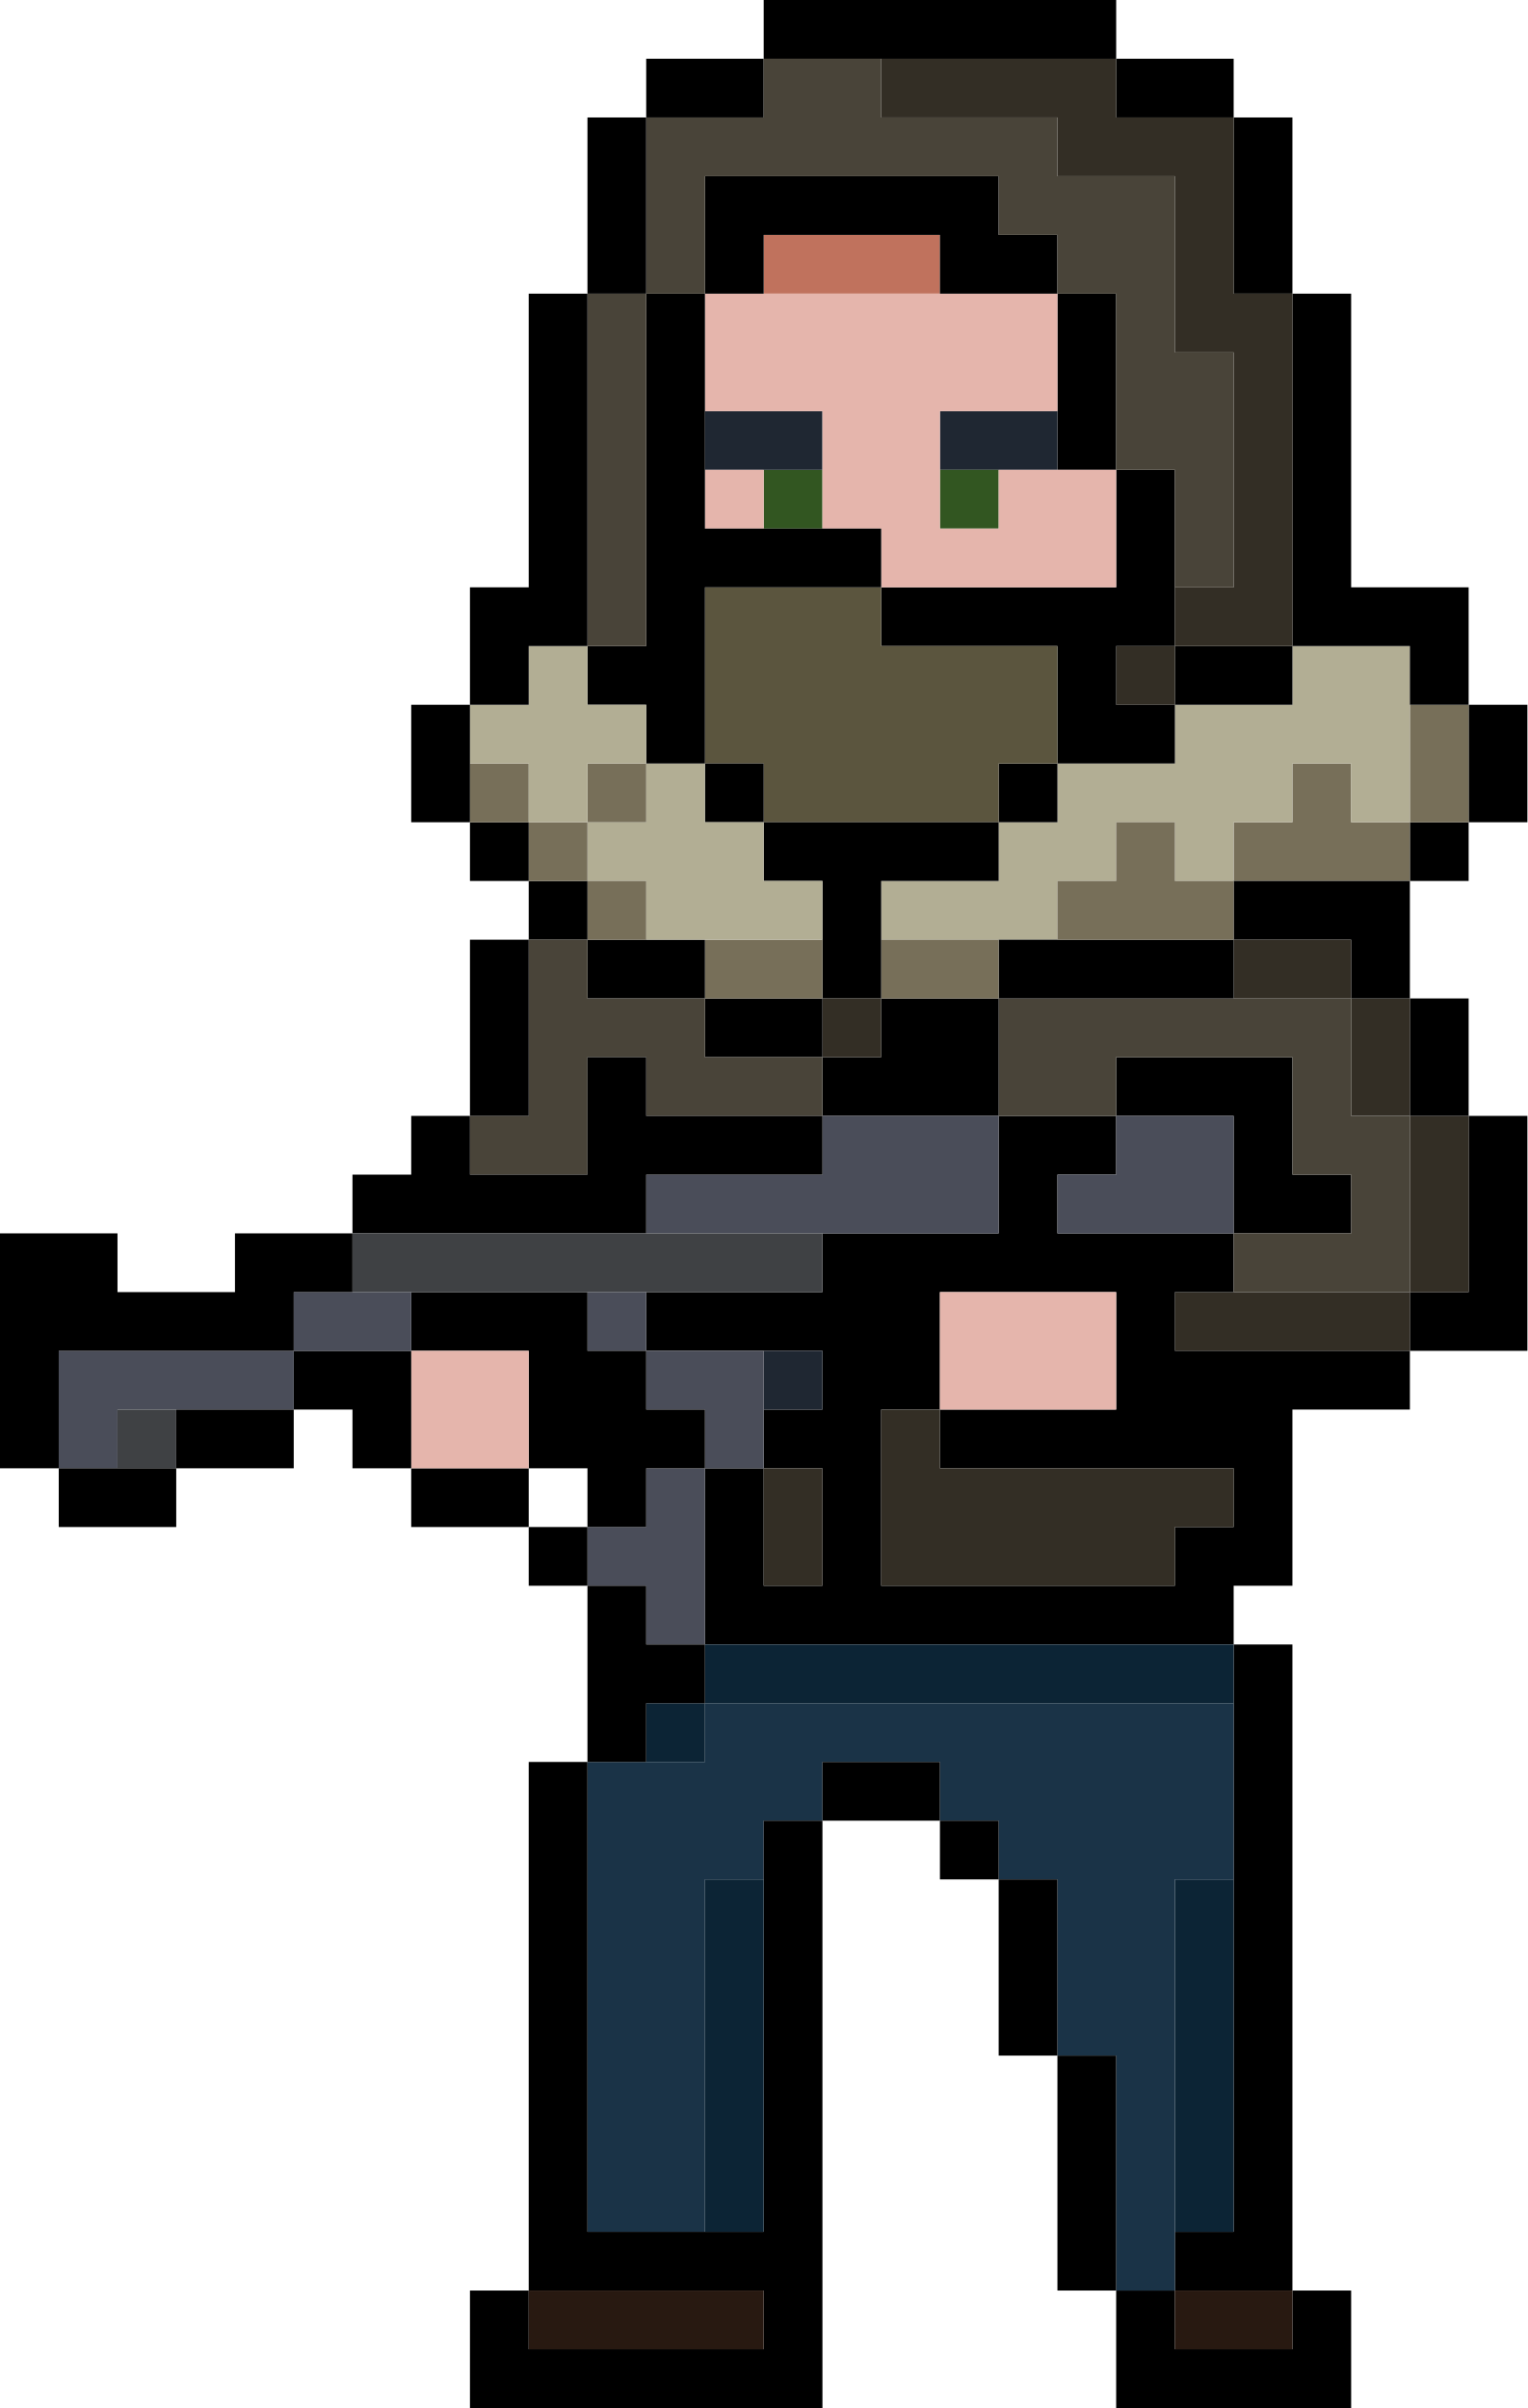
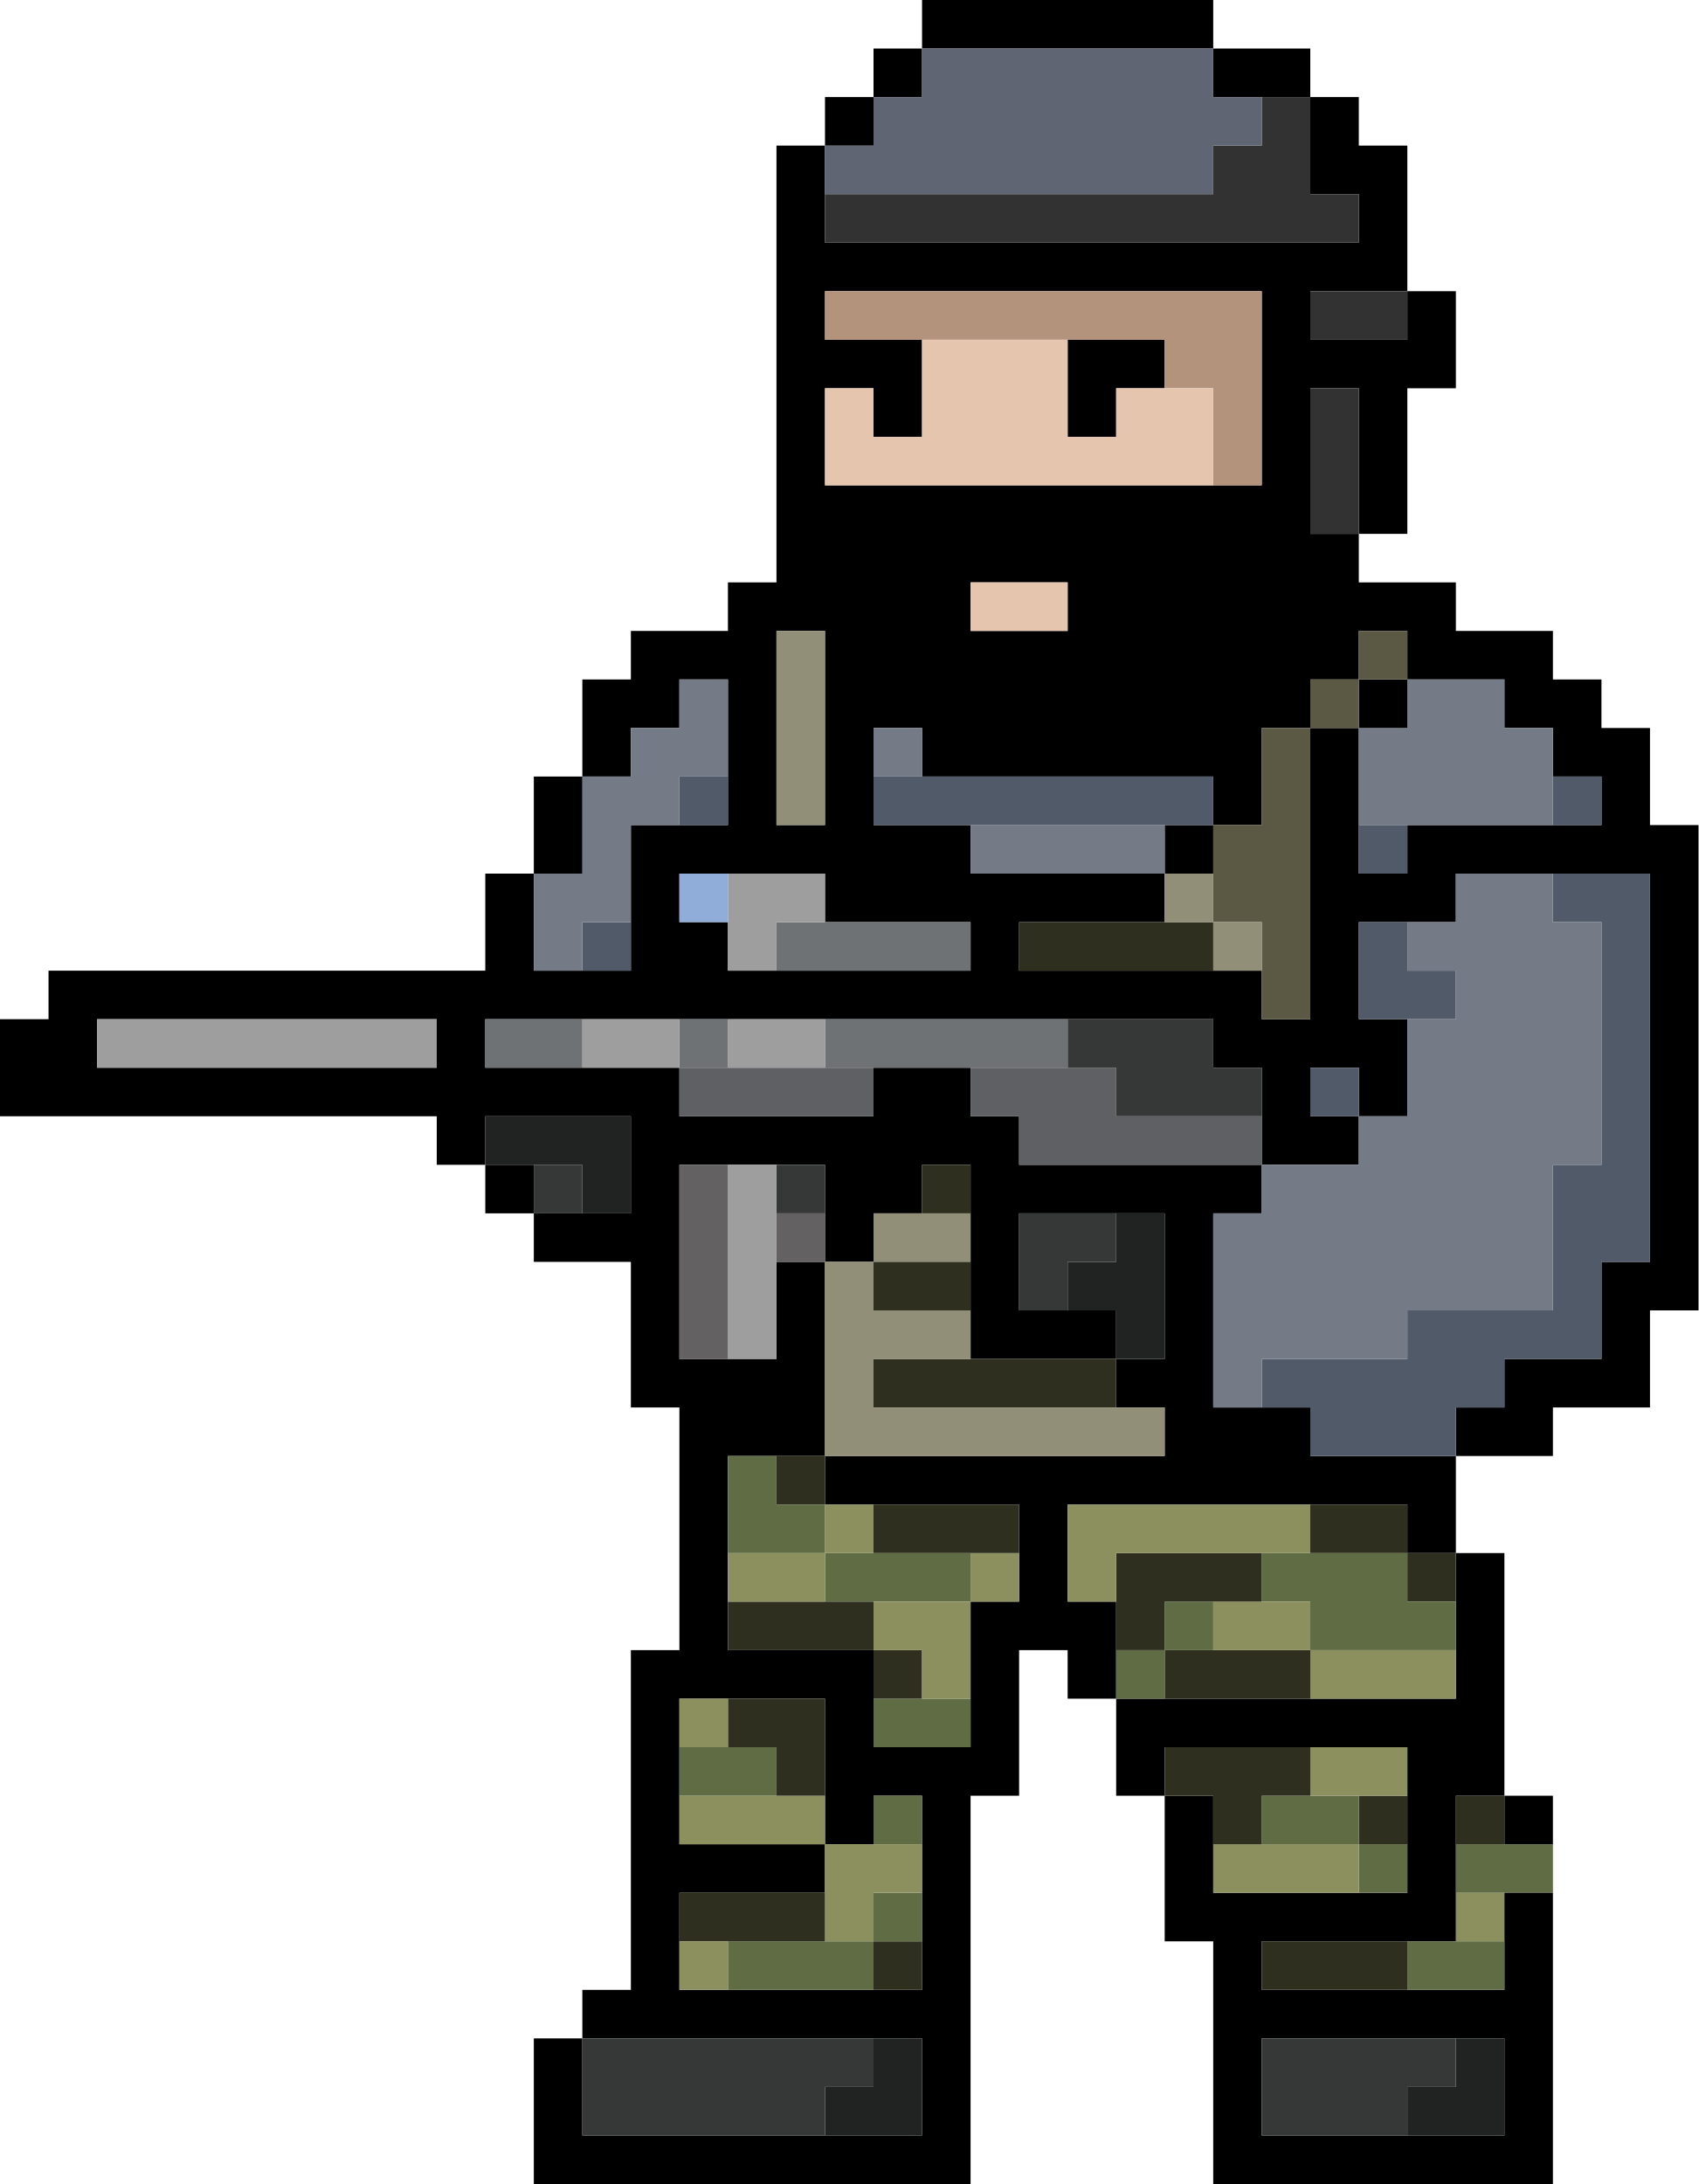
- <svg xmlns="http://www.w3.org/2000/svg" id="Layer_1" version="1.1" viewBox="0 0 52 82">
+ <svg xmlns="http://www.w3.org/2000/svg" id="Layer_1" data-name="Layer 1" viewBox="0 0 70 90">
  <defs>
    <style>
-       .st0 {
-         fill: none;
+       .cls-1 {
+         fill: #6e7275;
      }

-       .st1 {
-         fill: #325621;
+       .cls-2 {
+         fill: #363837;
      }

-       .st2 {
-         fill: #3f4144;
+       .cls-3 {
+         fill: #202321;
      }

-       .st3 {
-         fill: #4a4d59;
+       .cls-4 {
+         fill: #5b5943;
      }

-       .st4 {
-         fill: #1a3347;
+       .cls-5 {
+         fill: #515a69;
      }

-       .st5 {
-         fill: #494439;
+       .cls-6 {
+         fill: #918f77;
      }

-       .st6 {
-         fill: #281911;
+       .cls-7 {
+         fill: #e5c5ae;
      }

-       .st7 {
-         fill: #5b553e;
+       .cls-8 {
+         fill: #323232;
      }

-       .st8 {
-         fill: #b2ae94;
+       .cls-9 {
+         fill: #b4937c;
      }

-       .st9 {
-         fill: #c0725d;
+       .cls-10 {
+         fill: #5f6063;
      }

-       .st10 {
-         fill: #0c2435;
+       .cls-11 {
+         fill: #8fadd8;
      }

-       .st11 {
-         fill: #332e25;
+       .cls-12 {
+         fill: #8c905e;
      }

-       .st12 {
-         fill: #1f2732;
+       .cls-13 {
+         fill: #747b87;
      }

-       .st13 {
-         fill: #e5b5ac;
+       .cls-14 {
+         fill: #2e2f1e;
      }

-       .st14 {
-         fill: #776f59;
+       .cls-15 {
+         fill: #5f6572;
+       }
+ 
+       .cls-16 {
+         fill: #5f6c44;
+       }
+ 
+       .cls-17 {
+         fill: #636162;
+       }
+ 
+       .cls-18 {
+         fill: #9f9e9f;
      }
    </style>
  </defs>
-   <rect class="st0" x="40" y="44" width="2" height="2" />
-   <rect class="st0" x="18" y="50" width="2" height="2" />
-   <polygon points="50 42 50 44 48 44 48 46 50 46 52 46 52 44 52 42 52 40 52 38 50 38 50 40 50 42" />
-   <polygon points="50 24 50 26 50 28 52 28 52 26 52 24 50 24" />
-   <polygon class="st11" points="48 40 48 42 48 44 50 44 50 42 50 40 50 38 48 38 48 40" />
-   <polygon points="48 38 50 38 50 36 50 34 48 34 48 36 48 38" />
-   <rect x="48" y="28" width="2" height="2" />
-   <polygon class="st14" points="50 24 48 24 48 26 48 28 50 28 50 26 50 24" />
-   <polygon class="st11" points="45.3 44 42.7 44 40 44 40 46 42.7 46 45.3 46 48 46 48 44 45.3 44" />
-   <polygon class="st11" points="46 36 46 38 48 38 48 36 48 34 46 34 46 36" />
-   <polygon class="st14" points="46 28 46 26 44 26 44 28 42 28 42 30 44 30 46 30 48 30 48 28 46 28" />
-   <polygon class="st8" points="46 22 44 22 44 24 42 24 40 24 40 26 38 26 36 26 36 28 34 28 34 30 32 30 30 30 30 32 32 32 34 32 36 32 36 30 38 30 38 28 40 28 40 30 42 30 42 28 44 28 44 26 46 26 46 28 48 28 48 26 48 24 48 22 46 22" />
-   <path d="M44,46h-4v-2h2v-2h-6v-2h2v-2h-4v4h-6v2h-6v2h6v2h-2v2h2v4h-2v-4h-2v6h18v-2h2v-6h4v-2h-4ZM42,52h-2v2h-10v-6h2v-4h6v4h-6v2h10v2Z" />
-   <polygon points="46 42 46 40 44 40 44 38 44 36 42 36 40 36 38 36 38 38 40 38 42 38 42 40 42 42 44 42 46 42" />
-   <polygon points="44 30 42 30 42 32 44 32 46 32 46 34 48 34 48 32 48 30 46 30 44 30" />
-   <polygon points="44 14 44 16 44 18 44 20 44 22 46 22 48 22 48 24 50 24 50 22 50 20 48 20 46 20 46 18 46 16 46 14 46 12 46 10 44 10 44 12 44 14" />
-   <polygon points="42 80 40 80 40 78 38 78 38 80 38 82 40 82 42 82 44 82 46 82 46 80 46 78 44 78 44 80 42 80" />
-   <polygon points="42 60 42 62 42 64 42 66 42 68 42 70 42 72 42 74 42 76 40 76 40 78 42 78 44 78 44 76 44 74 44 72 44 70 44 68 44 66 44 64 44 62 44 60 44 58 44 56 42 56 42 58 42 60" />
-   <polygon class="st5" points="42 34 40 34 38 34 36 34 34 34 34 36 34 38 36 38 38 38 38 36 40 36 42 36 44 36 44 38 44 40 46 40 46 42 44 42 42 42 42 44 44 44 46 44 48 44 48 42 48 40 48 38 46 38 46 36 46 34 44 34 42 34" />
-   <polygon class="st11" points="44 34 46 34 46 32 44 32 42 32 42 34 44 34" />
-   <polygon points="42 8 42 10 44 10 44 8 44 6 44 4 42 4 42 6 42 8" />
-   <polygon class="st6" points="40 78 40 80 42 80 44 80 44 78 42 78 40 78" />
-   <polygon class="st10" points="40 66 40 68 40 70 40 72 40 74 40 76 42 76 42 74 42 72 42 70 42 68 42 66 42 64 40 64 40 66" />
-   <polygon class="st3" points="42 38 40 38 38 38 38 40 36 40 36 42 38 42 40 42 42 42 42 40 42 38" />
-   <polygon points="42 24 44 24 44 22 42 22 40 22 40 24 42 24" />
-   <polygon class="st4" points="40 76 40 74 40 72 40 70 40 68 40 66 40 64 42 64 42 62 42 60 42 58 40 58 38 58 36 58 34 58 32 58 30 58 28 58 26 58 24 58 24 60 22 60 20 60 20 62 20 64 20 66 20 68 20 70 20 72 20 74 20 76 22 76 24 76 24 74 24 72 24 70 24 68 24 66 24 64 26 64 26 62 28 62 28 60 30 60 32 60 32 62 34 62 34 64 36 64 36 66 36 68 36 70 38 70 38 72 38 74 38 76 38 78 40 78 40 76" />
-   <polygon class="st10" points="38 56 36 56 34 56 32 56 30 56 28 56 26 56 24 56 24 58 26 58 28 58 30 58 32 58 34 58 36 58 38 58 40 58 42 58 42 56 40 56 38 56" />
-   <polygon class="st11" points="38 50 36 50 34 50 32 50 32 48 30 48 30 50 30 52 30 54 32 54 34 54 36 54 38 54 40 54 40 52 42 52 42 50 40 50 38 50" />
-   <polygon points="38 32 36 32 34 32 34 34 36 34 38 34 40 34 42 34 42 32 40 32 38 32" />
-   <polygon class="st14" points="40 28 38 28 38 30 36 30 36 32 38 32 40 32 42 32 42 30 40 30 40 28" />
-   <rect class="st11" x="38" y="22" width="2" height="2" />
-   <polygon points="38 20 36 20 34 20 32 20 30 20 30 22 32 22 34 22 36 22 36 24 36 26 38 26 40 26 40 24 38 24 38 22 40 22 40 20 40 18 40 16 38 16 38 18 38 20" />
-   <polygon points="40 4 42 4 42 2 40 2 38 2 38 4 40 4" />
-   <polygon points="38 74 38 72 38 70 36 70 36 72 36 74 36 76 36 78 38 78 38 76 38 74" />
-   <polygon points="36 14 36 16 38 16 38 14 38 12 38 10 36 10 36 12 36 14" />
-   <polygon points="36 66 36 64 34 64 34 66 34 68 34 70 36 70 36 68 36 66" />
-   <polygon class="st13" points="36 48 38 48 38 46 38 44 36 44 34 44 32 44 32 46 32 48 34 48 36 48" />
-   <rect x="34" y="26" width="2" height="2" />
-   <polygon class="st7" points="36 22 34 22 32 22 30 22 30 20 28 20 26 20 24 20 24 22 24 24 24 26 26 26 26 28 28 28 30 28 32 28 34 28 34 26 36 26 36 24 36 22" />
-   <polygon class="st12" points="34 14 32 14 32 16 34 16 36 16 36 14 34 14" />
-   <polygon class="st11" points="34 2 32 2 30 2 30 4 32 4 34 4 36 4 36 6 38 6 40 6 40 8 40 10 40 12 42 12 42 14 42 16 42 18 42 20 40 20 40 22 42 22 44 22 44 20 44 18 44 16 44 14 44 12 44 10 42 10 42 8 42 6 42 4 40 4 38 4 38 2 36 2 34 2" />
-   <rect x="32" y="62" width="2" height="2" />
-   <polygon points="34 34 32 34 30 34 30 36 28 36 28 38 30 38 32 38 34 38 34 36 34 34" />
-   <rect class="st1" x="32" y="16" width="2" height="2" />
-   <polygon points="30 60 28 60 28 62 30 62 32 62 32 60 30 60" />
-   <polygon class="st3" points="30 38 28 38 28 40 26 40 24 40 22 40 22 42 24 42 26 42 28 42 30 42 32 42 34 42 34 40 34 38 32 38 30 38" />
-   <polygon class="st14" points="32 34 34 34 34 32 32 32 30 32 30 34 32 34" />
-   <polygon points="30 28 28 28 26 28 26 30 28 30 28 32 28 34 30 34 30 32 30 30 32 30 34 30 34 28 32 28 30 28" />
-   <polygon class="st9" points="30 8 28 8 26 8 26 10 28 10 30 10 32 10 32 8 30 8" />
-   <rect class="st11" x="28" y="34" width="2" height="2" />
-   <polygon points="30 2 32 2 34 2 36 2 38 2 38 0 36 0 34 0 32 0 30 0 28 0 26 0 26 2 28 2 30 2" />
-   <polygon points="26 64 26 66 26 68 26 70 26 72 26 74 26 76 24 76 22 76 20 76 20 74 20 72 20 70 20 68 20 66 20 64 20 62 20 60 18 60 18 62 18 64 18 66 18 68 18 70 18 72 18 74 18 76 18 78 20 78 22 78 24 78 26 78 26 80 24 80 22 80 20 80 18 80 18 78 16 78 16 80 16 82 18 82 20 82 22 82 24 82 26 82 28 82 28 80 28 78 28 76 28 74 28 72 28 70 28 68 28 66 28 64 28 62 26 62 26 64" />
-   <polygon class="st11" points="26 54 28 54 28 52 28 50 26 50 26 52 26 54" />
-   <rect class="st12" x="26" y="46" width="2" height="2" />
-   <polygon points="26 34 24 34 24 36 26 36 28 36 28 34 26 34" />
-   <polygon class="st14" points="28 34 28 32 26 32 24 32 24 34 26 34 28 34" />
-   <rect class="st1" x="26" y="16" width="2" height="2" />
-   <polygon class="st12" points="28 16 28 14 26 14 24 14 24 16 26 16 28 16" />
-   <polygon class="st10" points="26 74 26 72 26 70 26 68 26 66 26 64 24 64 24 66 24 68 24 70 24 72 24 74 24 76 26 76 26 74" />
-   <rect x="24" y="26" width="2" height="2" />
-   <rect class="st13" x="24" y="16" width="2" height="2" />
-   <polygon class="st13" points="24 14 26 14 28 14 28 16 28 18 30 18 30 20 32 20 34 20 36 20 38 20 38 18 38 16 36 16 34 16 34 18 32 18 32 16 32 14 34 14 36 14 36 12 36 10 34 10 32 10 30 10 28 10 26 10 24 10 24 12 24 14" />
-   <polygon points="26 8 28 8 30 8 32 8 32 10 34 10 36 10 36 8 34 8 34 6 32 6 30 6 28 6 26 6 24 6 24 8 24 10 26 10 26 8" />
-   <polygon points="26 4 26 2 24 2 22 2 22 4 24 4 26 4" />
-   <rect class="st10" x="22" y="58" width="2" height="2" />
-   <polygon class="st3" points="22 56 24 56 24 54 24 52 24 50 22 50 22 52 20 52 20 54 22 54 22 56" />
-   <polygon class="st3" points="24 48 24 50 26 50 26 48 26 46 24 46 22 46 22 48 24 48" />
-   <polygon points="22 32 20 32 20 34 22 34 24 34 24 32 22 32" />
-   <polygon class="st8" points="22 32 24 32 26 32 28 32 28 30 26 30 26 28 24 28 24 26 22 26 22 28 20 28 20 30 22 30 22 32" />
-   <polygon points="24 24 24 22 24 20 26 20 28 20 30 20 30 18 28 18 26 18 24 18 24 16 24 14 24 12 24 10 22 10 22 12 22 14 22 16 22 18 22 20 22 22 20 22 20 24 22 24 22 26 24 26 24 24" />
-   <polygon class="st5" points="22 8 22 10 24 10 24 8 24 6 26 6 28 6 30 6 32 6 34 6 34 8 36 8 36 10 38 10 38 12 38 14 38 16 40 16 40 18 40 20 42 20 42 18 42 16 42 14 42 12 40 12 40 10 40 8 40 6 38 6 36 6 36 4 34 4 32 4 30 4 30 2 28 2 26 2 26 4 24 4 22 4 22 6 22 8" />
-   <polygon points="22 58 24 58 24 56 22 56 22 54 20 54 20 56 20 58 20 60 22 60 22 58" />
-   <rect class="st3" x="20" y="44" width="2" height="2" />
-   <rect class="st14" x="20" y="30" width="2" height="2" />
-   <rect class="st14" x="20" y="26" width="2" height="2" />
-   <polygon class="st5" points="20 14 20 16 20 18 20 20 20 22 22 22 22 20 22 18 22 16 22 14 22 12 22 10 20 10 20 12 20 14" />
-   <polygon points="22 8 22 6 22 4 20 4 20 6 20 8 20 10 22 10 22 8" />
-   <polygon class="st6" points="20 80 22 80 24 80 26 80 26 78 24 78 22 78 20 78 18 78 18 80 20 80" />
-   <rect x="18" y="52" width="2" height="2" />
-   <polygon points="20 44 18 44 16 44 14 44 14 46 16 46 18 46 18 48 18 50 20 50 20 52 22 52 22 50 24 50 24 48 22 48 22 46 20 46 20 44" />
-   <rect x="18" y="30" width="2" height="2" />
-   <rect class="st14" x="18" y="28" width="2" height="2" />
-   <polygon points="16 50 14 50 14 52 16 52 18 52 18 50 16 50" />
-   <polygon class="st13" points="18 50 18 48 18 46 16 46 14 46 14 48 14 50 16 50 18 50" />
-   <polygon class="st5" points="18 40 20 40 20 38 20 36 22 36 22 38 24 38 26 38 28 38 28 36 26 36 24 36 24 34 22 34 20 34 20 32 18 32 18 34 18 36 18 38 16 38 16 40 18 40" />
-   <polygon points="18 36 18 34 18 32 16 32 16 34 16 36 16 38 18 38 18 36" />
-   <rect x="16" y="28" width="2" height="2" />
-   <rect class="st14" x="16" y="26" width="2" height="2" />
-   <polygon class="st8" points="18 26 18 28 20 28 20 26 22 26 22 24 20 24 20 22 18 22 18 24 16 24 16 26 18 26" />
-   <polygon points="18 22 20 22 20 20 20 18 20 16 20 14 20 12 20 10 18 10 18 12 18 14 18 16 18 18 18 20 16 20 16 22 16 24 18 24 18 22" />
-   <polygon points="16 42 18 42 20 42 22 42 22 40 24 40 26 40 28 40 28 38 26 38 24 38 22 38 22 36 20 36 20 38 20 40 18 40 16 40 16 38 14 38 14 40 12 40 12 42 14 42 16 42" />
-   <polygon points="16 24 14 24 14 26 14 28 16 28 16 26 16 24" />
-   <polygon points="14 46 12 46 10 46 10 48 12 48 12 50 14 50 14 48 14 46" />
-   <polygon class="st3" points="12 44 10 44 10 46 12 46 14 46 14 44 12 44" />
-   <polygon class="st2" points="14 44 16 44 18 44 20 44 22 44 24 44 26 44 28 44 28 42 26 42 24 42 22 42 20 42 18 42 16 42 14 42 12 42 12 44 14 44" />
-   <polygon class="st3" points="8 46 6 46 4 46 2 46 2 48 2 50 4 50 4 48 6 48 8 48 10 48 10 46 8 46" />
-   <polygon points="6 48 6 50 8 50 10 50 10 48 8 48 6 48" />
-   <rect class="st2" x="4" y="48" width="2" height="2" />
-   <polygon points="2 50 2 52 4 52 6 52 6 50 4 50 2 50" />
-   <polygon points="2 46 4 46 6 46 8 46 10 46 10 44 12 44 12 42 10 42 8 42 8 44 6 44 4 44 4 42 2 42 0 42 0 44 0 46 0 48 0 50 2 50 2 48 2 46" />
+   <path d="M68,34v-4h-2v-2h-2v-2h-4v-2h-4v-2h-2v-6h2v6h2v-6h2v-4h-2v2h-4v-2h4v-6h-2v-2h-2v4h2v2h-22v-4h-2v18h-2v2h-4v2h-2v4h2v-2h2v-2h2v6h-4v6h-4v-4h-2v4H2v2H0v4h18v2h2v-2h6v4h-4v2h4v6h2v10h-2v14h-2v2h14v4h-14v-4h-2v6h18v-16h2v-6h2v2h2v-4h-2v-4h14v2h2v-4h-6v-2h-4v-8h2v-2h-10v-2h-2v-2h-4v2h-8v-2h-8v-2h30v2h2v4h4v-2h-2v-2h2v2h2v-4h-2v-4h4v-2h8v16h-2v4h-4v2h-2v2h4v-2h4v-4h2v-20h-2ZM38,76v6h-10v-4h6v-2h-6v-6h6v6h2v-2h2v2ZM30,48h4v4h2v-2h2v-2h2v8h6v-2h-4v-4h6v6h-2v2h2v2h-14v2h8v4h-2v6h-4v-4h-6v-8h4v-8h-2v4h-4v-8h2ZM18,44H4v-2h14v2ZM44,26h-4v-2h4v2ZM34,18v-2h2v2h2v-4h-4v-2h18v8h-18v-2ZM32,32v-6h2v8h-2v-2ZM38,40h-8v-2h-2v-2h6v2h6v2h-2ZM64,34h-6v2h-2v-6h-2v12h-2v-2h-10v-2h6v-2h-8v-2h-4v-4h2v2h12v2h2v-4h2v-2h2v-2h2v2h4v2h2v2h2v2h-2Z" />
+   <rect class="cls-5" x="64" y="32" width="2" height="2" />
+   <rect x="62" y="74" width="2" height="2" />
+   <polygon class="cls-13" points="64 30 62 30 62 28 60 28 58 28 58 30 56 30 56 32 56 34 58 34 60 34 62 34 64 34 64 32 64 30" />
+   <rect class="cls-12" x="60" y="78" width="2" height="2" />
+   <polygon class="cls-16" points="60 76 60 78 62 78 64 78 64 76 62 76 60 76" />
+   <rect class="cls-14" x="60" y="74" width="2" height="2" />
+   <path d="M60,68v2h-14v4h2v-2h10v6h-8v-4h-2v6h2v10h14v-12h-2v4h-10v-2h8v-6h2v-10h-2v4ZM54,84h8v4h-10v-4h2Z" />
+   <polygon class="cls-5" points="62 58 62 56 64 56 66 56 66 54 66 52 68 52 68 50 68 48 68 46 68 44 68 42 68 40 68 38 68 36 66 36 64 36 64 38 66 38 66 40 66 42 66 44 66 46 66 48 64 48 64 50 64 52 64 54 62 54 60 54 58 54 58 56 56 56 54 56 52 56 52 58 54 58 54 60 56 60 58 60 60 60 60 58 62 58" />
+   <polygon class="cls-3" points="58 86 58 88 60 88 62 88 62 86 62 84 60 84 60 86 58 86" />
+   <polygon class="cls-16" points="58 80 58 82 60 82 62 82 62 80 60 80 58 80" />
+   <rect class="cls-14" x="58" y="64" width="2" height="2" />
+   <polygon class="cls-5" points="60 40 58 40 58 38 56 38 56 40 56 42 58 42 60 42 60 40" />
+   <polygon class="cls-14" points="56 80 54 80 52 80 52 82 54 82 56 82 58 82 58 80 56 80" />
+   <rect class="cls-16" x="56" y="76" width="2" height="2" />
+   <rect class="cls-14" x="56" y="74" width="2" height="2" />
+   <polygon class="cls-12" points="56 68 54 68 54 70 56 70 58 70 60 70 60 68 58 68 56 68" />
+   <rect class="cls-5" x="56" y="34" width="2" height="2" />
+   <rect x="56" y="28" width="2" height="2" />
+   <rect class="cls-4" x="56" y="26" width="2" height="2" />
+   <polygon class="cls-12" points="54 76 52 76 50 76 50 78 52 78 54 78 56 78 56 76 54 76" />
+   <polygon class="cls-16" points="56 76 56 74 54 74 52 74 52 76 54 76 56 76" />
+   <polygon class="cls-12" points="56 74 58 74 58 72 56 72 54 72 54 74 56 74" />
+   <polygon class="cls-16" points="54 64 52 64 52 66 54 66 54 68 56 68 58 68 60 68 60 66 58 66 58 64 56 64 54 64" />
+   <polygon class="cls-14" points="56 64 58 64 58 62 56 62 54 62 54 64 56 64" />
+   <rect class="cls-5" x="54" y="44" width="2" height="2" />
+   <rect class="cls-4" x="54" y="28" width="2" height="2" />
+   <polygon class="cls-8" points="56 18 56 16 54 16 54 18 54 20 54 22 56 22 56 20 56 18" />
+   <polygon class="cls-8" points="54 12 54 14 56 14 58 14 58 12 56 12 54 12" />
+   <polygon class="cls-2" points="52 88 54 88 56 88 58 88 58 86 60 86 60 84 58 84 56 84 54 84 52 84 52 86 52 88" />
+   <polygon class="cls-14" points="52 68 50 68 48 68 48 70 50 70 52 70 54 70 54 68 52 68" />
+   <polygon class="cls-13" points="54 56 56 56 58 56 58 54 60 54 62 54 64 54 64 52 64 50 64 48 66 48 66 46 66 44 66 42 66 40 66 38 64 38 64 36 62 36 60 36 60 38 58 38 58 40 60 40 60 42 58 42 58 44 58 46 56 46 56 48 54 48 52 48 52 50 50 50 50 52 50 54 50 56 50 58 52 58 52 56 54 56" />
+   <polygon class="cls-4" points="52 32 52 34 50 34 50 36 50 38 52 38 52 40 52 42 54 42 54 40 54 38 54 36 54 34 54 32 54 30 52 30 52 32" />
+   <polygon class="cls-8" points="52 6 50 6 50 8 48 8 46 8 44 8 42 8 40 8 38 8 36 8 34 8 34 10 36 10 38 10 40 10 42 10 44 10 46 10 48 10 50 10 52 10 54 10 56 10 56 8 54 8 54 6 54 4 52 4 52 6" />
+   <polygon class="cls-14" points="50 76 52 76 52 74 54 74 54 72 52 72 50 72 48 72 48 74 50 74 50 76" />
+   <polygon class="cls-12" points="52 68 54 68 54 66 52 66 50 66 50 68 52 68" />
+   <polygon class="cls-10" points="50 46 48 46 46 46 46 44 44 44 42 44 40 44 40 46 42 46 42 48 44 48 46 48 48 48 50 48 52 48 52 46 50 46" />
+   <rect class="cls-6" x="50" y="38" width="2" height="2" />
+   <polygon points="52 4 54 4 54 2 52 2 50 2 50 4 52 4" />
+   <rect class="cls-16" x="48" y="66" width="2" height="2" />
+   <polygon class="cls-14" points="48 38 46 38 44 38 42 38 42 40 44 40 46 40 48 40 50 40 50 38 48 38" />
+   <rect class="cls-6" x="48" y="36" width="2" height="2" />
+   <rect x="48" y="34" width="2" height="2" />
+   <rect class="cls-16" x="46" y="68" width="2" height="2" />
+   <polygon class="cls-14" points="48 66 50 66 52 66 52 64 50 64 48 64 46 64 46 66 46 68 48 68 48 66" />
+   <polygon class="cls-12" points="48 64 50 64 52 64 54 64 54 62 52 62 50 62 48 62 46 62 44 62 44 64 44 66 46 66 46 64 48 64" />
+   <polygon class="cls-3" points="48 54 48 52 48 50 46 50 46 52 44 52 44 54 46 54 46 56 48 56 48 54" />
+   <polygon class="cls-13" points="46 34 44 34 42 34 40 34 40 36 42 36 44 36 46 36 48 36 48 34 46 34" />
+   <polygon points="46 14 44 14 44 16 44 18 46 18 46 16 48 16 48 14 46 14" />
+   <polygon class="cls-2" points="46 52 46 50 44 50 42 50 42 52 42 54 44 54 44 52 46 52" />
+   <polygon class="cls-2" points="46 44 46 46 48 46 50 46 52 46 52 44 50 44 50 42 48 42 46 42 44 42 44 44 46 44" />
+   <polygon class="cls-1" points="44 44 44 42 42 42 40 42 38 42 36 42 34 42 34 44 36 44 38 44 40 44 42 44 44 44" />
+   <polygon class="cls-5" points="44 34 46 34 48 34 50 34 50 32 48 32 46 32 44 32 42 32 40 32 38 32 36 32 36 34 38 34 40 34 42 34 44 34" />
+   <rect class="cls-12" x="40" y="64" width="2" height="2" />
+   <polygon class="cls-7" points="40 24 40 26 42 26 44 26 44 24 42 24 40 24" />
+   <polygon class="cls-9" points="42 14 44 14 46 14 48 14 48 16 50 16 50 18 50 20 52 20 52 18 52 16 52 14 52 12 50 12 48 12 46 12 44 12 42 12 40 12 38 12 36 12 34 12 34 14 36 14 38 14 40 14 42 14" />
+   <polygon points="42 2 44 2 46 2 48 2 50 2 50 0 48 0 46 0 44 0 42 0 40 0 38 0 38 2 40 2 42 2" />
+   <polygon class="cls-16" points="38 64 36 64 34 64 34 66 36 66 38 66 40 66 40 64 38 64" />
+   <polygon class="cls-6" points="40 52 40 50 38 50 36 50 36 52 38 52 40 52" />
+   <rect class="cls-14" x="38" y="48" width="2" height="2" />
+   <polygon class="cls-1" points="38 38 36 38 34 38 32 38 32 40 34 40 36 40 38 40 40 40 40 38 38 38" />
+   <rect class="cls-14" x="36" y="80" width="2" height="2" />
+   <rect class="cls-16" x="36" y="78" width="2" height="2" />
+   <rect class="cls-16" x="36" y="74" width="2" height="2" />
+   <polygon class="cls-16" points="36 70 36 72 38 72 40 72 40 70 38 70 36 70" />
+   <rect class="cls-14" x="36" y="68" width="2" height="2" />
+   <polygon class="cls-12" points="36 66 36 68 38 68 38 70 40 70 40 68 40 66 38 66 36 66" />
+   <polygon class="cls-14" points="38 64 40 64 42 64 42 62 40 62 38 62 36 62 36 64 38 64" />
+   <polygon class="cls-14" points="36 56 36 58 38 58 40 58 42 58 44 58 46 58 46 56 44 56 42 56 40 56 38 56 36 56" />
+   <polygon class="cls-14" points="38 54 40 54 40 52 38 52 36 52 36 54 38 54" />
+   <rect class="cls-13" x="36" y="30" width="2" height="2" />
+   <polygon class="cls-7" points="38 20 40 20 42 20 44 20 46 20 48 20 50 20 50 18 50 16 48 16 46 16 46 18 44 18 44 16 44 14 42 14 40 14 38 14 38 16 38 18 36 18 36 16 34 16 34 18 34 20 36 20 38 20" />
+   <rect x="36" y="2" width="2" height="2" />
+   <polygon class="cls-3" points="34 86 34 88 36 88 38 88 38 86 38 84 36 84 36 86 34 86" />
+   <polygon class="cls-16" points="34 80 32 80 30 80 30 82 32 82 34 82 36 82 36 80 34 80" />
+   <polygon class="cls-12" points="34 76 34 78 34 80 36 80 36 78 38 78 38 76 36 76 34 76" />
+   <polygon class="cls-14" points="34 66 32 66 30 66 30 68 32 68 34 68 36 68 36 66 34 66" />
+   <rect class="cls-12" x="34" y="62" width="2" height="2" />
+   <polygon class="cls-6" points="34 56 34 58 34 60 36 60 38 60 40 60 42 60 44 60 46 60 48 60 48 58 46 58 44 58 42 58 40 58 38 58 36 58 36 56 38 56 40 56 40 54 38 54 36 54 36 52 34 52 34 54 34 56" />
+   <polygon class="cls-15" points="36 8 38 8 40 8 42 8 44 8 46 8 48 8 50 8 50 6 52 6 52 4 50 4 50 2 48 2 46 2 44 2 42 2 40 2 38 2 38 4 36 4 36 6 34 6 34 8 36 8" />
+   <rect x="34" y="4" width="2" height="2" />
+   <polygon class="cls-12" points="32 74 30 74 28 74 28 76 30 76 32 76 34 76 34 74 32 74" />
+   <polygon class="cls-12" points="34 66 34 64 32 64 30 64 30 66 32 66 34 66" />
+   <rect class="cls-14" x="32" y="60" width="2" height="2" />
+   <rect class="cls-17" x="32" y="50" width="2" height="2" />
+   <rect class="cls-2" x="32" y="48" width="2" height="2" />
+   <polygon class="cls-10" points="32 44 30 44 28 44 28 46 30 46 32 46 34 46 36 46 36 44 34 44 32 44" />
+   <polygon class="cls-18" points="34 38 34 36 32 36 30 36 30 38 30 40 32 40 32 38 34 38" />
+   <polygon class="cls-6" points="34 32 34 30 34 28 34 26 32 26 32 28 32 30 32 32 32 34 34 34 34 32" />
+   <polygon class="cls-14" points="32 80 34 80 34 78 32 78 30 78 28 78 28 80 30 80 32 80" />
+   <polygon class="cls-16" points="32 74 32 72 30 72 28 72 28 74 30 74 32 74" />
+   <polygon class="cls-14" points="32 72 32 74 34 74 34 72 34 70 32 70 30 70 30 72 32 72" />
+   <polygon class="cls-16" points="32 60 30 60 30 62 30 64 32 64 34 64 34 62 32 62 32 60" />
+   <polygon class="cls-18" points="30 52 30 54 30 56 32 56 32 54 32 52 32 50 32 48 30 48 30 50 30 52" />
+   <polygon class="cls-18" points="32 44 34 44 34 42 32 42 30 42 30 44 32 44" />
+   <rect class="cls-12" x="28" y="80" width="2" height="2" />
+   <rect class="cls-12" x="28" y="70" width="2" height="2" />
+   <polygon class="cls-17" points="28 52 28 54 28 56 30 56 30 54 30 52 30 50 30 48 28 48 28 50 28 52" />
+   <rect class="cls-1" x="28" y="42" width="2" height="2" />
+   <rect class="cls-11" x="28" y="36" width="2" height="2" />
+   <rect class="cls-5" x="28" y="32" width="2" height="2" />
+   <polygon class="cls-18" points="26 42 24 42 24 44 26 44 28 44 28 42 26 42" />
+   <polygon class="cls-2" points="24 88 26 88 28 88 30 88 32 88 34 88 34 86 36 86 36 84 34 84 32 84 30 84 28 84 26 84 24 84 24 86 24 88" />
+   <rect class="cls-5" x="24" y="38" width="2" height="2" />
+   <rect class="cls-2" x="22" y="48" width="2" height="2" />
+   <polygon class="cls-3" points="24 48 24 50 26 50 26 48 26 46 24 46 22 46 20 46 20 48 22 48 24 48" />
+   <polygon class="cls-1" points="22 42 20 42 20 44 22 44 24 44 24 42 22 42" />
+   <polygon class="cls-13" points="22 40 24 40 24 38 26 38 26 36 26 34 28 34 28 32 30 32 30 30 30 28 28 28 28 30 26 30 26 32 24 32 24 34 24 36 22 36 22 38 22 40" />
+   <polygon points="24 34 24 32 22 32 22 34 22 36 24 36 24 34" />
+   <rect x="20" y="48" width="2" height="2" />
+   <polygon class="cls-18" points="14 42 12 42 10 42 8 42 6 42 4 42 4 44 6 44 8 44 10 44 12 44 14 44 16 44 18 44 18 42 16 42 14 42" />
</svg>
